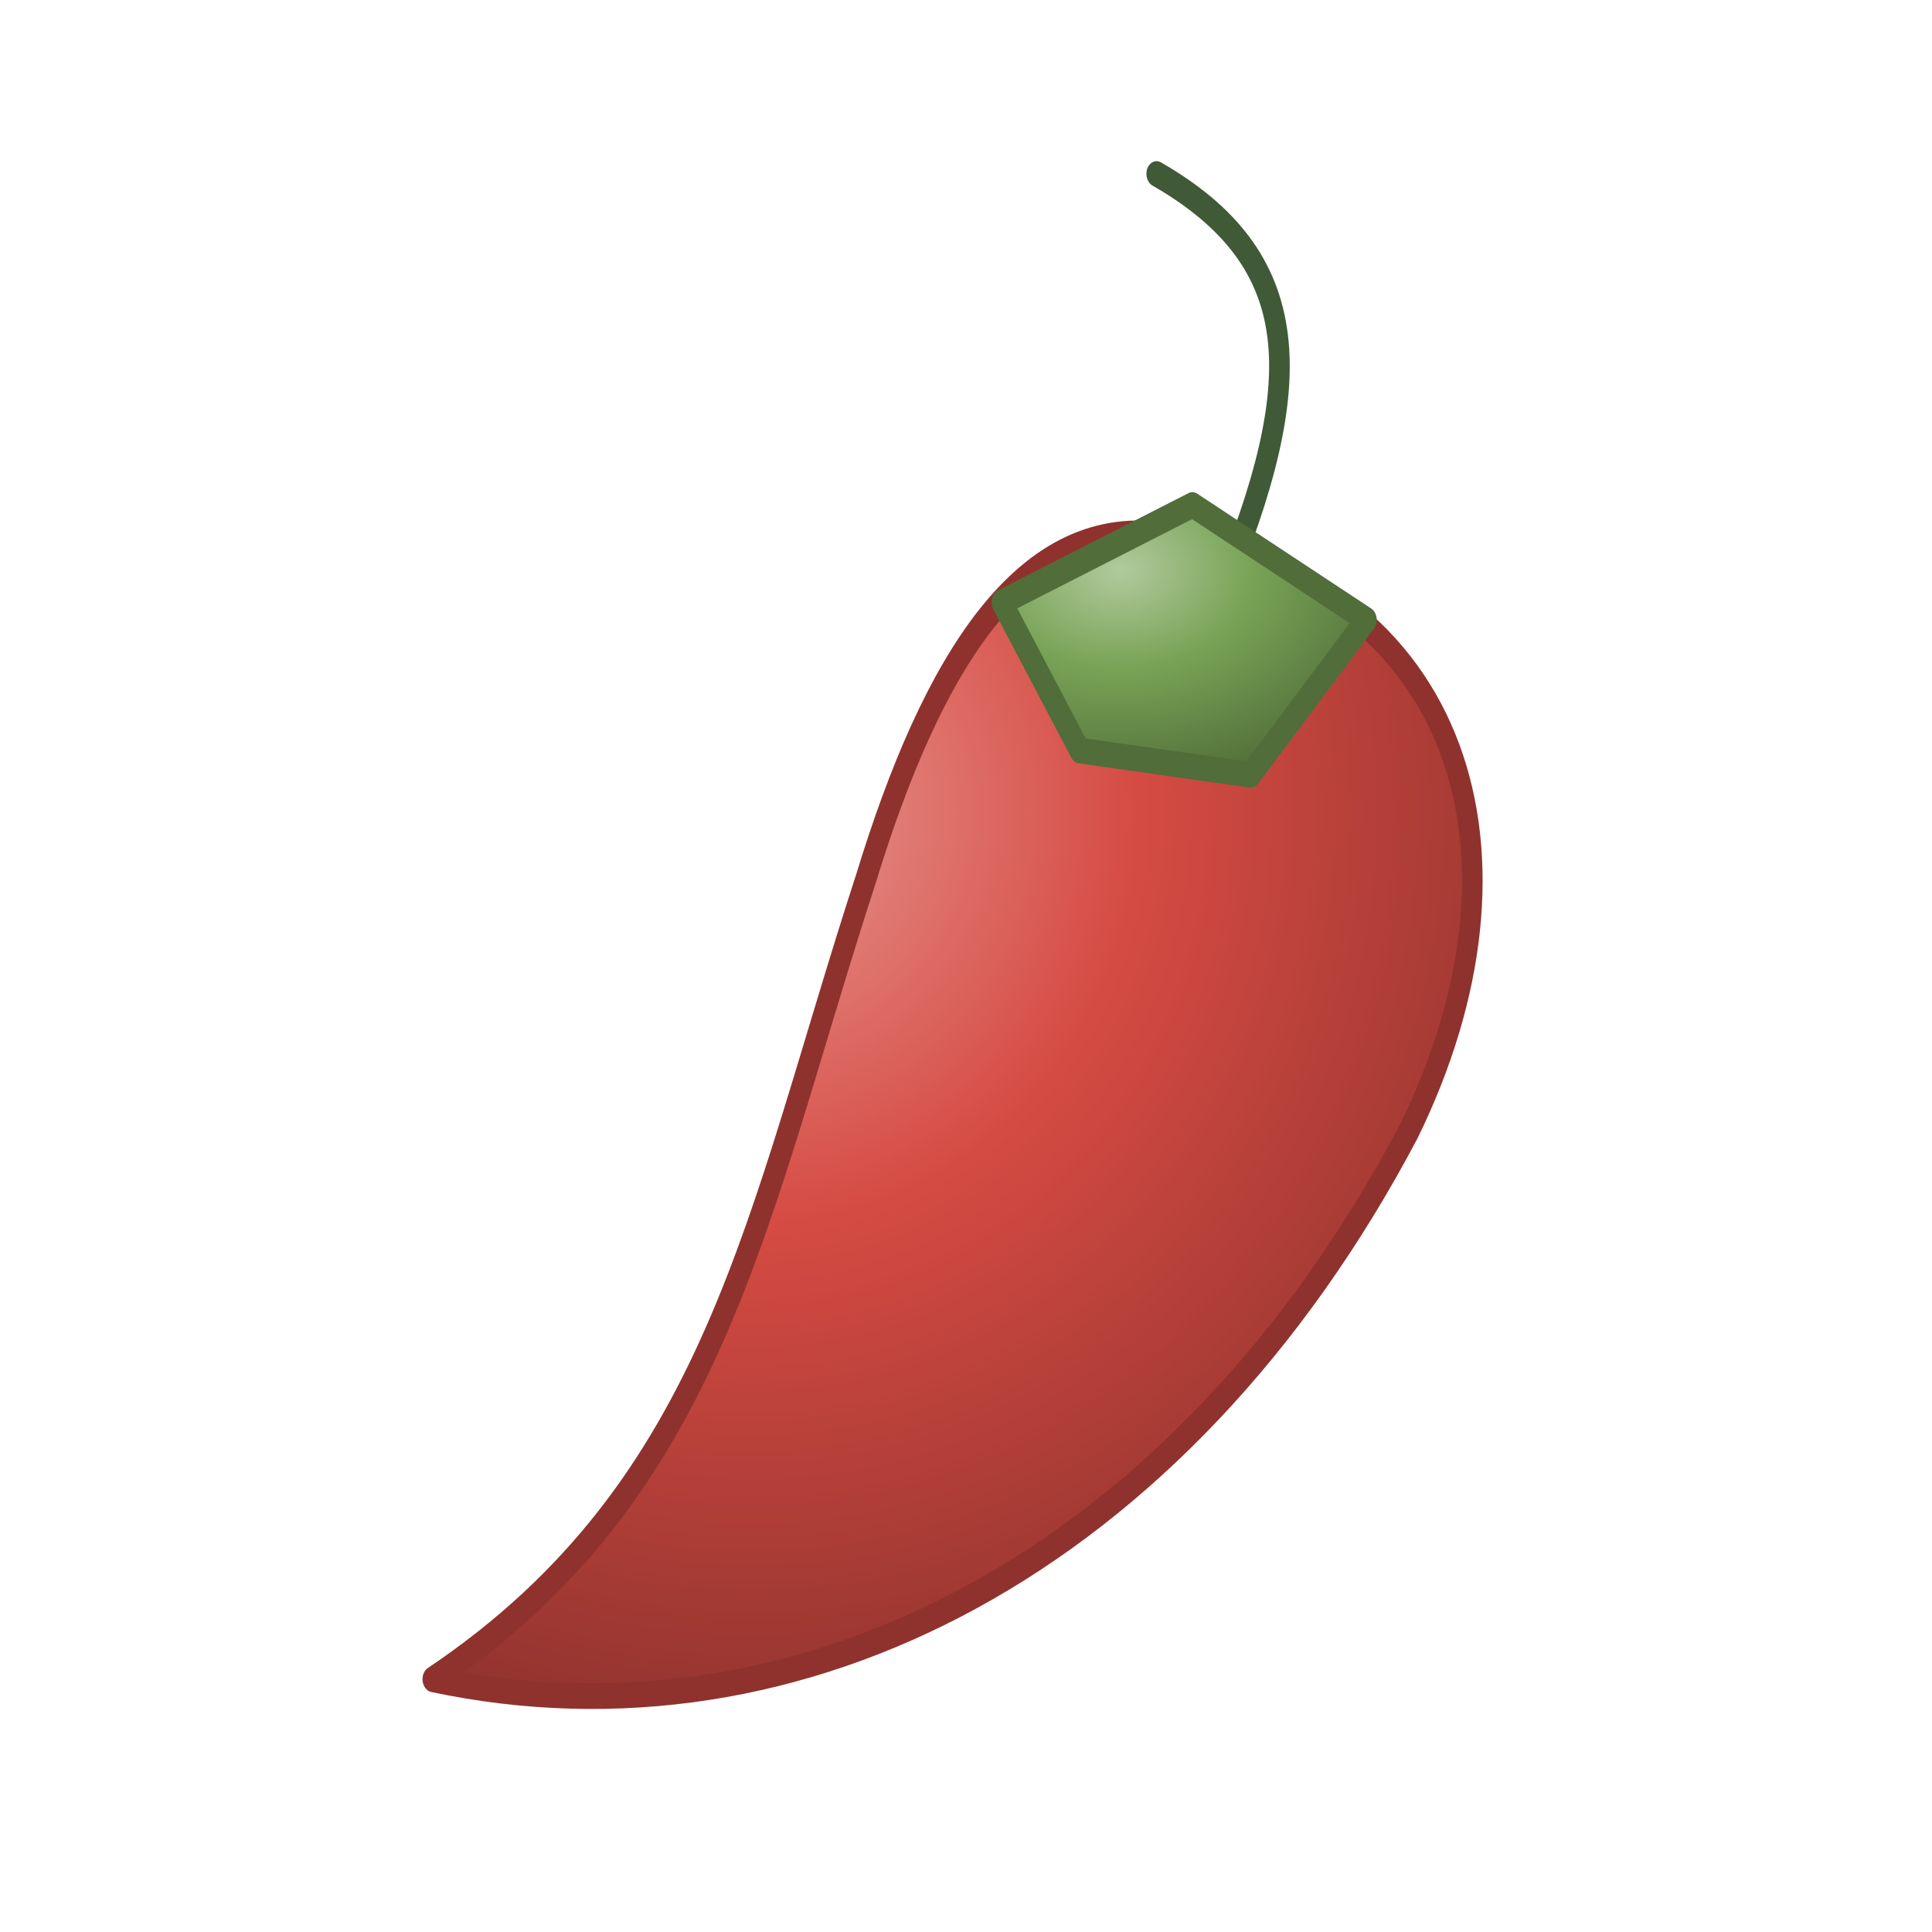
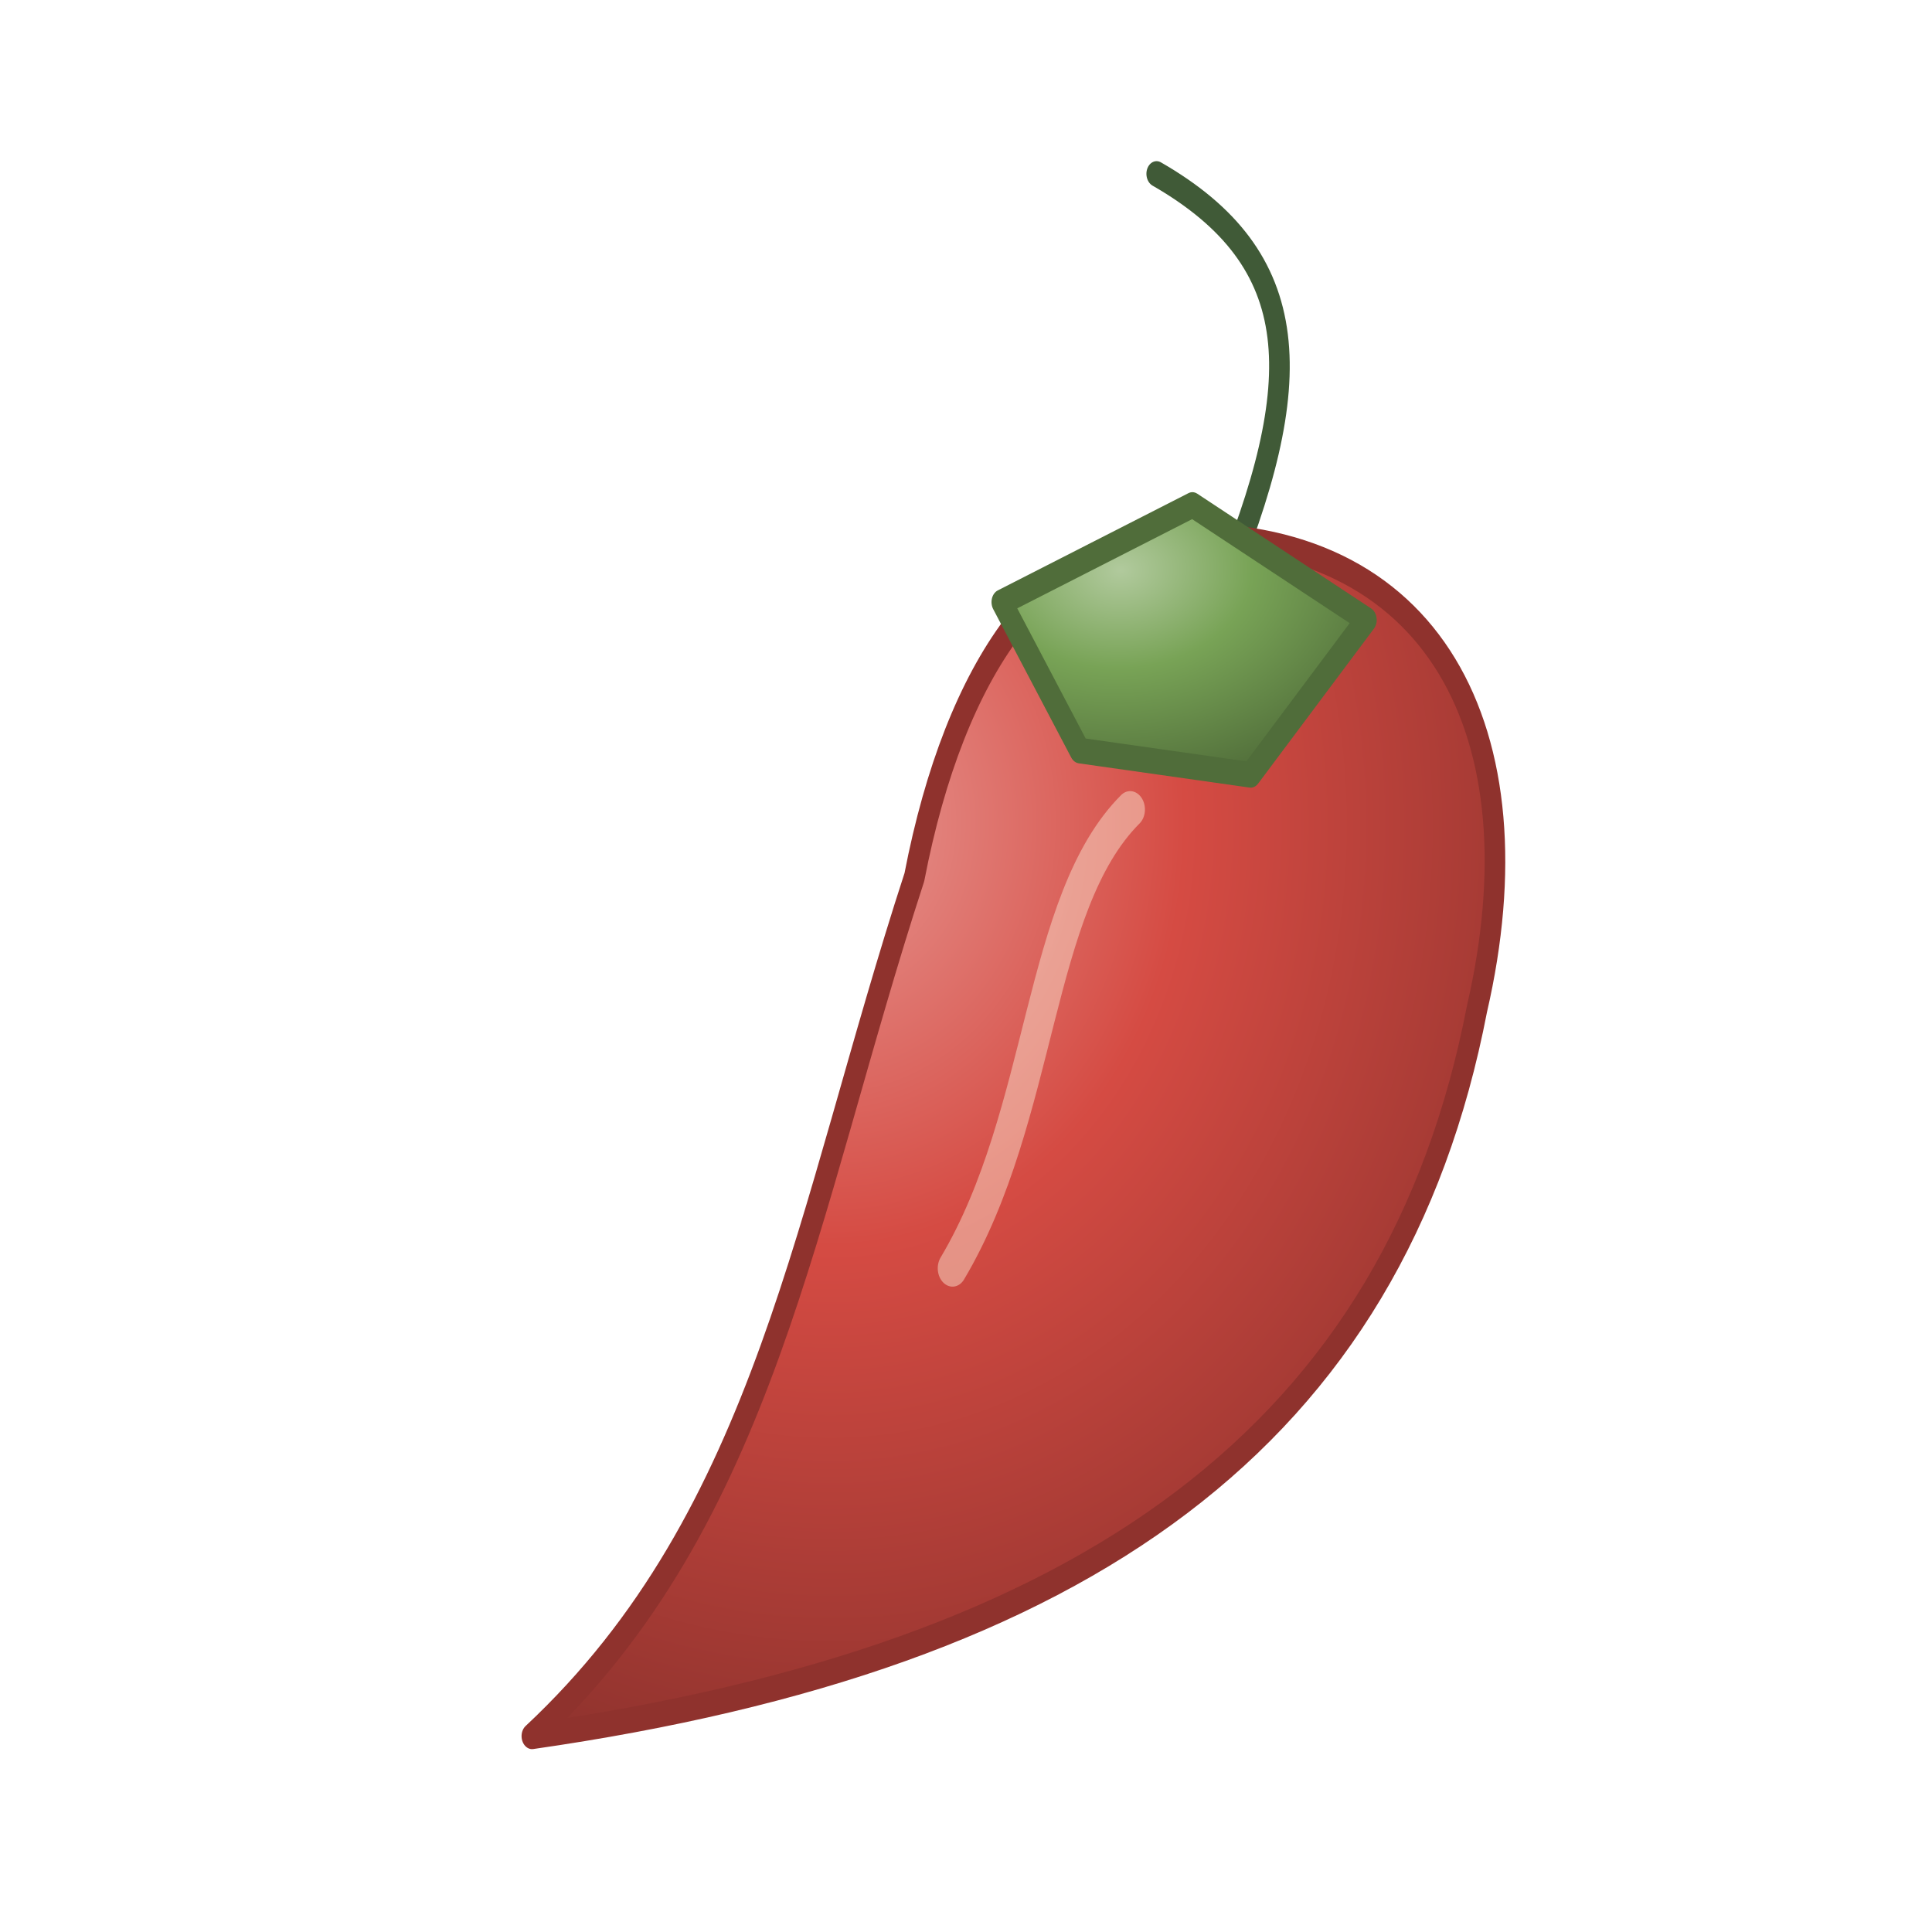
<svg xmlns="http://www.w3.org/2000/svg" viewBox="0 0 64 64" role="img" aria-label="Guajillo Chilli Seeds">
  <defs>
    <radialGradient id="shade0" cx="33%" cy="23%" r="86%">
      <stop stop-color="#e79792" />
      <stop offset=".42" stop-color="#d54b43" />
      <stop offset="1" stop-color="#8a312c" />
    </radialGradient>
    <radialGradient id="shade1" cx="33%" cy="23%" r="86%">
      <stop stop-color="#b1ca9d" />
      <stop offset=".42" stop-color="#78a356" />
      <stop offset="1" stop-color="#4e6a38" />
    </radialGradient>
  </defs>
  <g transform="translate(32 32) rotate(-2) scale(0.8033 1) translate(-32 -32)" stroke="#405a37" stroke-width=".85" stroke-linecap="round" stroke-linejoin="round">
    <path d="M43 20c4-7 4-11-2-14" fill="none" />
-     <path d="M41 18c12 2 15 11 9 20C40 52 24 58 9 55c12-6 14-15 19-26 3-7 7-12 13-11Z" fill="url(#shade0)" stroke="#8f322d" />
+     <path d="M41 18c11 0 15 7 12 16-4 14-17 21-40 23 10-7 12-17 17-28 2-7 6-11 11-11Z" fill="url(#shade0)" stroke="#8f322d" />
    <path d="m34 20 8-3 7 4-5 5-7-1Z" fill="url(#shade1)" stroke="#506d3a" />
+     <path d="M39 27c-4 3-4 10-8 15" fill="none" stroke="#fff1dd" stroke-width="1.2" opacity=".44" stroke-linecap="round" />
  </g>
</svg>
